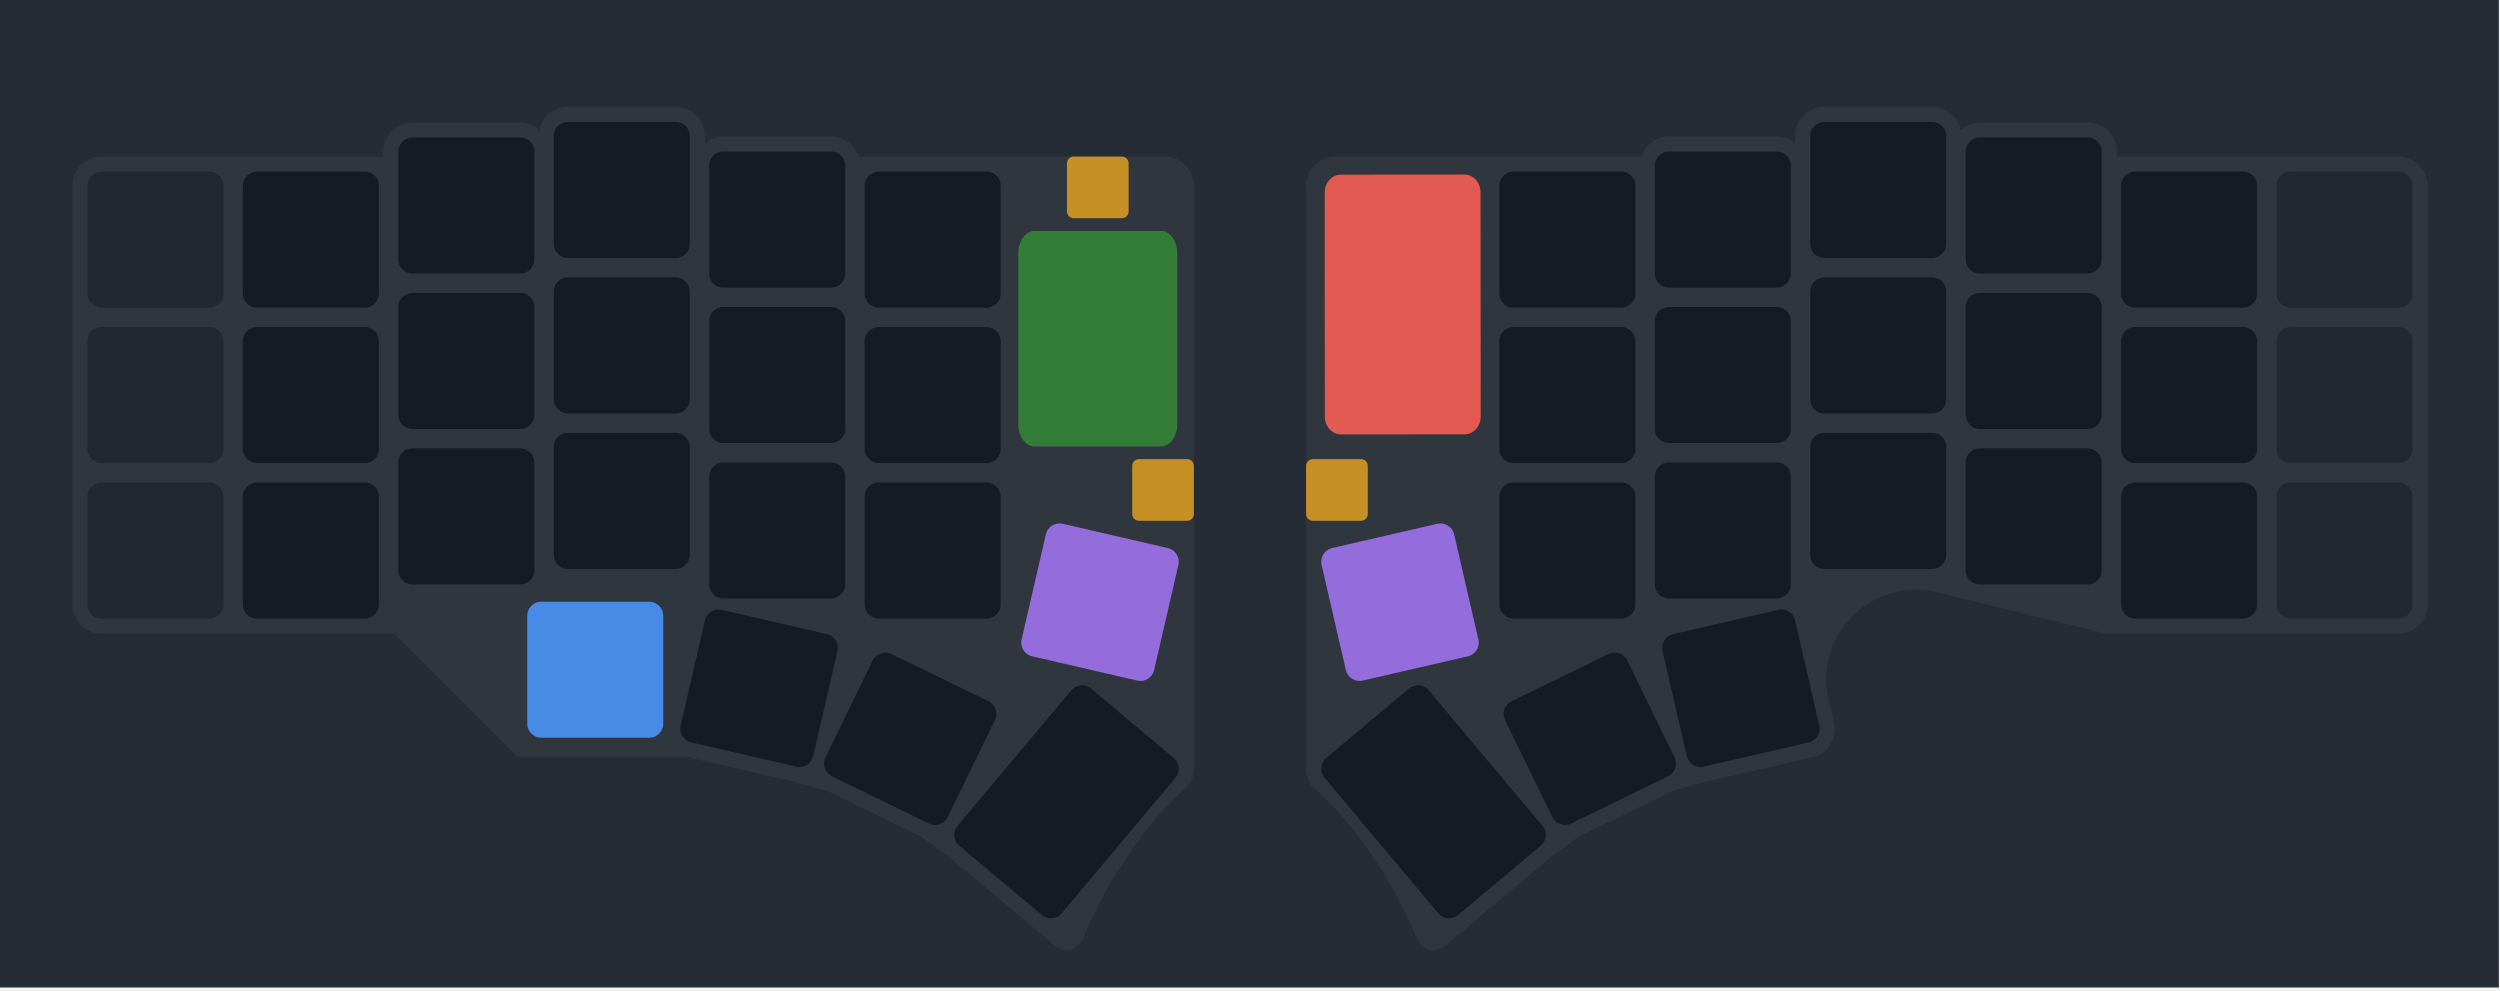
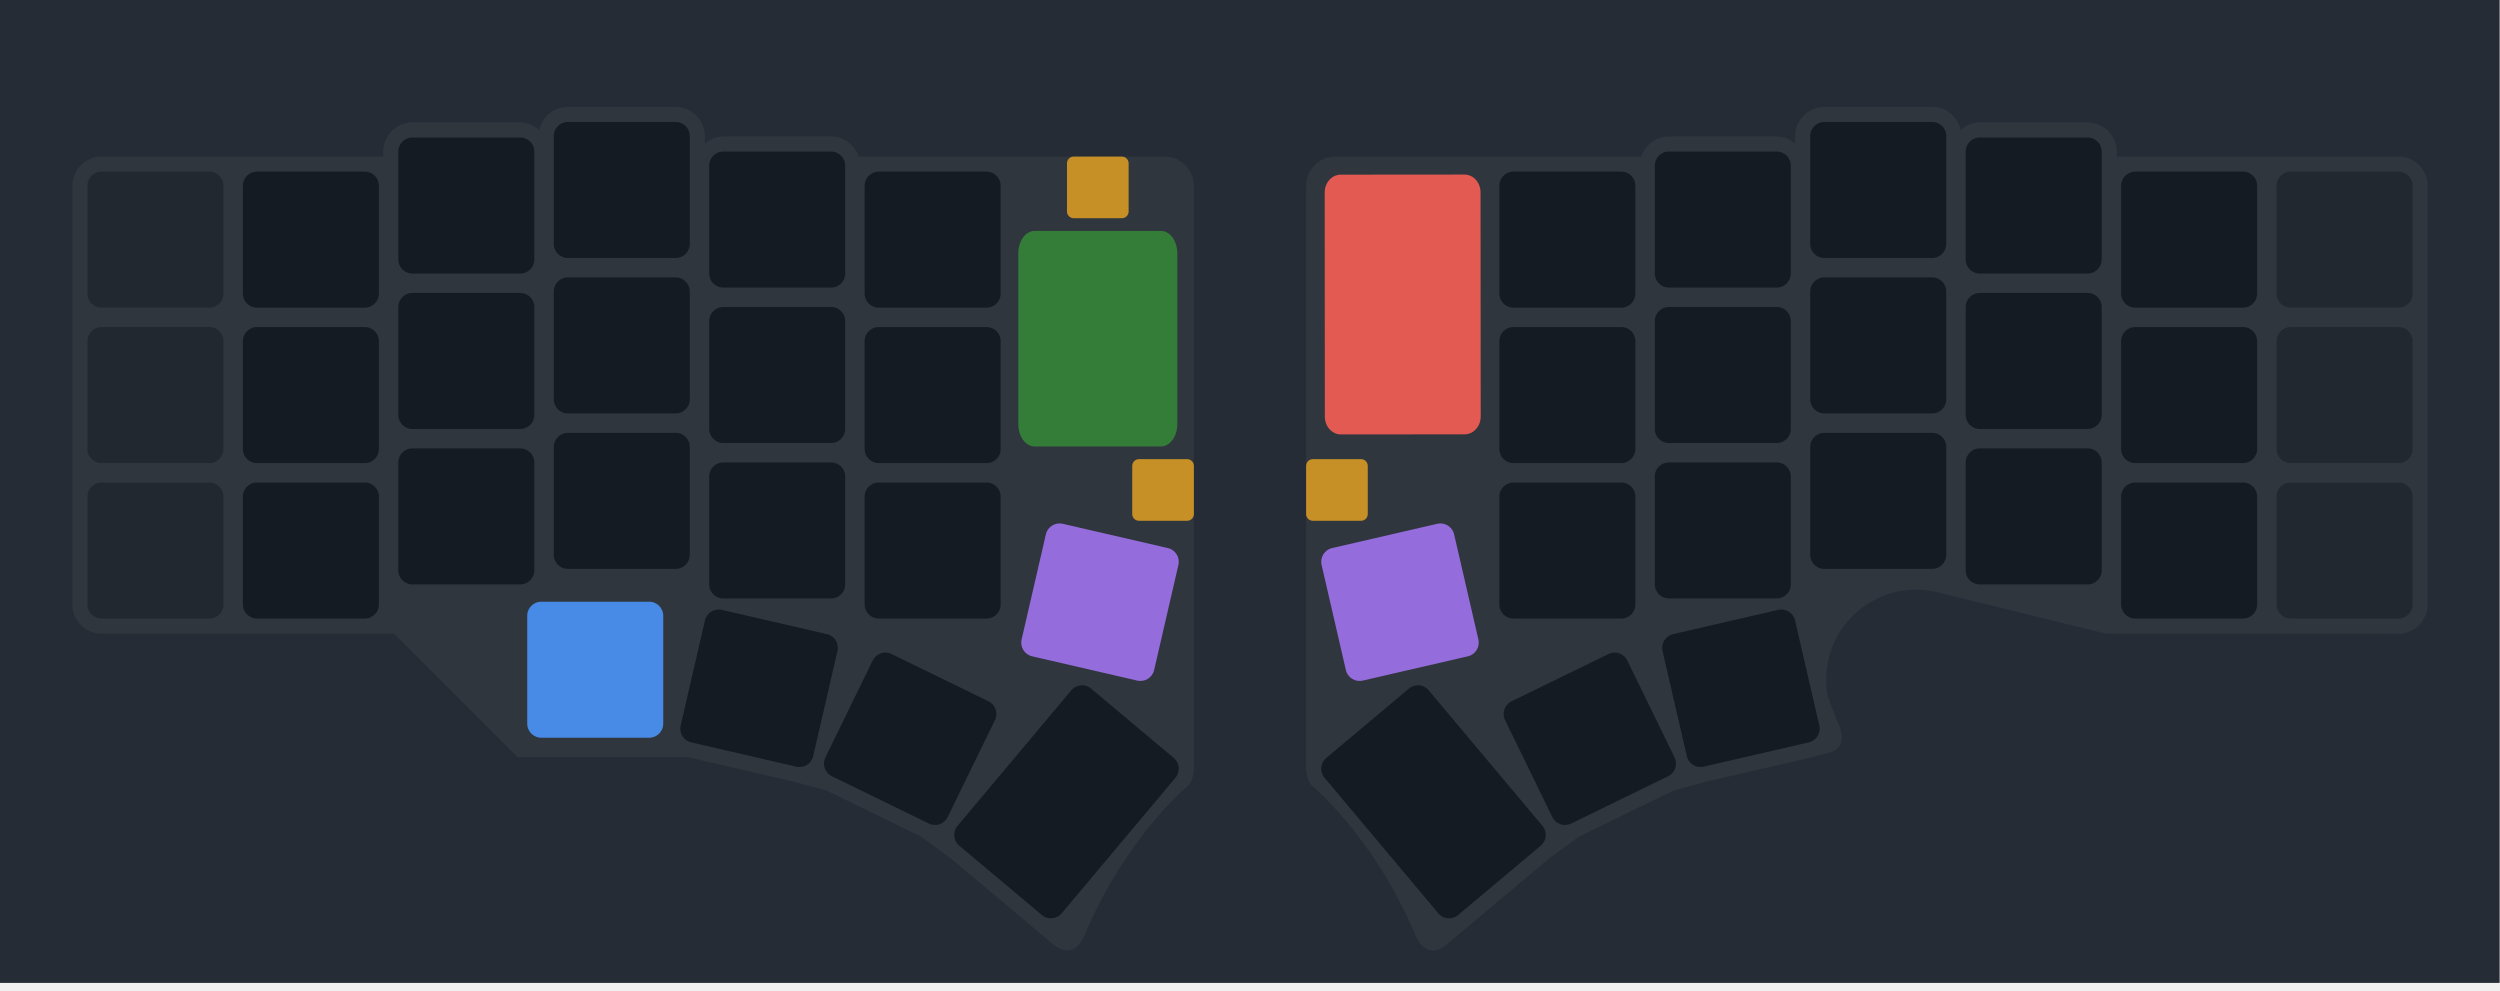
<svg xmlns="http://www.w3.org/2000/svg" viewBox="0 0 1158 459" width="1158" height="459" role="img" aria-label="Scoot physical layout" version="1.1" id="svg49">
  <defs id="defs49" />
  <style id="style1">
  .canvas { fill: #262c36; }
  .cap { stroke: #30363d; stroke-width: 1; }
  .enc { stroke: #30363d; stroke-width: 1; }
  .enc-tread { stroke: rgba(255,255,255,0.35); stroke-width: 2; stroke-linecap: round; }
  .chip rect { stroke: #30363d; stroke-width: 1; }
  .chip text { fill: #fff; font: 600 12.5px system-ui, sans-serif; text-anchor: middle; dominant-baseline: central; }
</style>
-   <rect class="canvas" x="-0.53" y="-1.591" width="1158" height="459" id="rect1" />
-   <path id="path75-8-6" style="baseline-shift:baseline;display:inline;overflow:visible;vector-effect:none;fill:#30363d;fill-opacity:1;stroke-width:2;stroke-linecap:round;stroke-linejoin:round;paint-order:markers stroke fill;enable-background:accumulate;stop-color:#000000" d="M 845.004 49.523 C 837.637 49.523 831.504 55.657 831.504 63.023 L 831.504 66.523 C 829.155 64.557 826.254 63.223 823.004 63.223 L 773.004 63.223 C 767.107 63.223 762.059 67.177 760.256 72.523 L 751.004 72.523 L 701.004 72.523 L 668.496 72.523 L 643.496 72.523 L 618.496 72.523 C 611.13 72.523 604.996 78.657 604.996 86.023 L 604.996 116.291 L 604.996 136.023 L 604.996 136.027 L 604.996 355.721 C 604.926 358.351 605.654 361.032 607.137 363.352 L 607.117 363.346 L 607.232 363.523 C 607.232 363.523 636.348 387.117 655.832 433.562 C 655.832 433.562 660.444 445.553 670.162 437.398 C 670.207 437.361 670.251 437.324 670.295 437.287 L 679.881 429.244 L 679.883 429.242 L 685.576 424.465 L 690.049 420.713 L 691.059 419.865 L 718.018 397.244 L 731.328 387.533 L 775.191 366.141 L 790.816 361.934 L 805.342 358.582 L 811.514 357.156 L 815.062 356.338 A 6.501 6.501 0 0 0 815.188 356.309 L 829.76 352.943 L 832.316 352.354 L 832.66 352.273 L 841.434 350.236 C 841.438 350.235 841.441 350.234 841.445 350.232 C 843.747 349.424 847.42 347.279 849.227 341.646 C 849.254 341.512 849.295 341.375 849.354 341.234 C 849.522 340.664 849.673 340.059 849.801 339.418 C 850.064 337.238 849.615 334.697 849.279 333.215 L 849.279 333.213 C 849.105 332.446 848.961 331.963 848.961 331.963 L 847.742 327.176 A 41.719 41.719 0 0 1 847.646 326.803 A 41.719 41.719 0 0 1 846.699 323.088 L 846.701 323.088 A 41.719 41.719 0 0 1 845.877 314.84 A 41.719 41.719 0 0 1 887.596 273.119 A 41.719 41.719 0 0 1 896.721 274.209 L 896.729 274.131 L 898.408 274.545 A 41.719 41.719 0 0 1 898.41 274.545 L 975.475 293.523 L 989 293.523 L 1039 293.523 L 1061 293.523 L 1086 293.523 L 1111 293.523 C 1118.367 293.523 1124.5 287.39 1124.5 280.023 L 1124.5 255.023 L 1124.5 230.023 L 1124.5 208.023 L 1124.5 158.023 L 1124.5 136.023 L 1124.5 111.023 L 1124.5 86.023 C 1124.5 78.657 1118.367 72.523 1111 72.523 L 1086 72.523 L 1061 72.523 L 1039 72.523 L 989 72.523 L 980.5 72.523 L 980.5 70.223 C 980.5 62.856 974.367 56.723 967 56.723 L 917 56.723 C 913.618 56.723 910.579 58.121 908.191 60.232 C 906.878 54.172 901.411 49.523 895 49.523 L 845.004 49.523 z " />
+   <rect class="canvas" x="-0.177" y="-3.712" width="1158" height="459" id="rect1" />
+   <path id="path75-8-6" style="baseline-shift:baseline;display:inline;overflow:visible;vector-effect:none;fill:#30363d;fill-opacity:1;stroke-width:2;stroke-linecap:round;stroke-linejoin:round;paint-order:markers stroke fill;enable-background:accumulate;stop-color:#000000" d="M 845.004 49.523 C 837.637 49.523 831.504 55.657 831.504 63.023 L 831.504 66.523 C 829.155 64.557 826.254 63.223 823.004 63.223 L 773.004 63.223 C 767.107 63.223 762.059 67.177 760.256 72.523 L 751.004 72.523 L 701.004 72.523 L 668.496 72.523 L 643.496 72.523 L 618.496 72.523 C 611.13 72.523 604.996 78.657 604.996 86.023 L 604.996 116.291 L 604.996 136.023 L 604.996 136.027 L 604.996 355.721 C 604.926 358.351 605.654 361.032 607.137 363.352 L 607.117 363.346 L 607.232 363.523 C 607.232 363.523 636.348 387.117 655.832 433.562 C 655.832 433.562 660.444 445.553 670.162 437.398 C 670.207 437.361 670.251 437.324 670.295 437.287 L 679.881 429.244 L 679.883 429.242 L 685.576 424.465 L 690.049 420.713 L 691.059 419.865 L 718.018 397.244 L 731.328 387.533 L 775.191 366.141 L 790.816 361.934 L 805.342 358.582 L 811.514 357.156 L 815.062 356.338 A 6.501 6.501 0 0 0 815.188 356.309 L 829.76 352.943 L 832.316 352.354 L 832.66 352.273 L 837.6 351.127 L 837.605 351.125 L 845.723 349.053 L 846.297 348.9 L 846.301 348.9 C 846.336 348.893 846.37 348.886 846.404 348.879 L 846.406 348.879 C 846.828 348.791 847.227 348.689 847.6 348.574 C 847.719 348.538 847.835 348.5 847.949 348.461 C 856.264 345.62 851.893 336.184 851.893 336.184 C 849.895 331.509 848.134 326.926 846.58 322.463 A 41.719 41.719 0 0 1 845.877 314.84 A 41.719 41.719 0 0 1 887.596 273.119 A 41.719 41.719 0 0 1 896.721 274.209 L 896.729 274.131 L 898.408 274.545 A 41.719 41.719 0 0 1 898.41 274.545 L 975.475 293.523 L 989 293.523 L 1039 293.523 L 1061 293.523 L 1086 293.523 L 1111 293.523 C 1118.367 293.523 1124.5 287.39 1124.5 280.023 L 1124.5 255.023 L 1124.5 230.023 L 1124.5 208.023 L 1124.5 158.023 L 1124.5 136.023 L 1124.5 111.023 L 1124.5 86.023 C 1124.5 78.657 1118.367 72.523 1111 72.523 L 1086 72.523 L 1061 72.523 L 1039 72.523 L 989 72.523 L 980.5 72.523 L 980.5 70.223 C 980.5 62.856 974.367 56.723 967 56.723 L 917 56.723 C 913.618 56.723 910.579 58.121 908.191 60.232 C 906.878 54.172 901.411 49.523 895 49.523 L 845.004 49.523 z " />
  <path id="path75-8-6-2" style="baseline-shift:baseline;display:inline;overflow:visible;vector-effect:none;fill:#30363d;fill-opacity:1;stroke-width:2;stroke-linecap:round;stroke-linejoin:round;paint-order:markers stroke fill;enable-background:accumulate;stop-color:#000000" d="m 312.996,49.523 c 7.367,0 13.5,6.133 13.5,13.5 v 3.5 c 2.349,-1.966 5.25,-3.301 8.5,-3.301 h 50 c 5.897,0 10.945,3.954 12.748,9.301 h 9.252 50 32.508 25 25 c 7.367,0 13.5,6.133 13.5,13.5 v 30.268 19.732 0.004 219.693 c 0.07,2.63 -0.658,5.311 -2.141,7.631 l 0.019,-0.006 -0.115,0.178 c 0,0 -29.115,23.594 -48.6,70.039 0,0 -4.612,11.99 -14.33,3.836 -0.045,-0.037 -0.089,-0.074 -0.133,-0.111 l -9.586,-8.043 -0.002,-0.002 -5.693,-4.777 -4.473,-3.752 -1.01,-0.848 -26.959,-22.621 -13.311,-9.711 -43.863,-21.393 -15.625,-4.207 -14.525,-3.352 -6.172,-1.426 -3.549,-0.818 a 6.501,6.501 0 0 1 -0.125,-0.029 l -14.572,-3.365 -9.66,-2.23 a 6.501,6.501 0 0 1 0,-0.002 l -78.865,0.002 -57.189,-57.189 h -13.525 -50 -22 -25 -25 c -7.367,0 -13.5,-6.133 -13.5,-13.5 v -25 -25 -22 -50 -22 -25 -25 c 0,-7.367 6.133,-13.5 13.5,-13.5 h 25 25 22 50 8.5 v -2.301 c 0,-7.367 6.133,-13.5 13.5,-13.5 h 50 c 3.382,0 6.421,1.399 8.809,3.51 1.313,-6.06 6.781,-10.709 13.191,-10.709 z M 487.828,430.998 c -0.082,0.018 -0.152,0.043 -0.232,0.062 0.08,-0.019 0.15,-0.045 0.232,-0.062 z m -1.527,0.477 c -0.065,0.029 -0.124,0.062 -0.186,0.094 0.062,-0.031 0.12,-0.064 0.186,-0.094 z m -0.424,0.219 c -0.043,0.026 -0.08,0.055 -0.121,0.082 0.041,-0.027 0.078,-0.056 0.121,-0.082 z m -0.766,0.678 c -0.016,0.024 -0.032,0.048 -0.047,0.072 0.015,-0.024 0.03,-0.049 0.047,-0.072 z m -0.182,0.348 c -0.009,0.024 -0.016,0.048 -0.023,0.072 0.008,-0.024 0.015,-0.049 0.023,-0.072 z m -0.053,0.176 c -0.006,0.024 -0.009,0.048 -0.014,0.072 0.004,-0.024 0.008,-0.049 0.014,-0.072 z m -0.035,0.203 c -0.002,0.018 -0.003,0.036 -0.004,0.055 0.001,-0.018 0.002,-0.037 0.004,-0.055 z m -0.008,0.203 c 4e-4,0.017 0.003,0.035 0.004,0.053 -9e-4,-0.018 -0.004,-0.035 -0.004,-0.053 z m 0.061,0.434 c 0.006,0.024 0.013,0.048 0.019,0.072 -0.007,-0.024 -0.014,-0.049 -0.019,-0.072 z m 0.158,0.461 c 0.034,0.078 0.085,0.161 0.127,0.242 -0.042,-0.081 -0.093,-0.165 -0.127,-0.242 z m 0.293,0.549 c 0.045,0.072 0.105,0.15 0.156,0.225 -0.051,-0.075 -0.111,-0.152 -0.156,-0.225 z m 0.398,0.566 c 0.084,0.108 0.188,0.225 0.285,0.338 -0.098,-0.114 -0.2,-0.229 -0.285,-0.338 z m 0.516,0.602 c 0.199,0.216 0.486,0.464 0.732,0.697 -0.245,-0.232 -0.534,-0.482 -0.732,-0.697 z" />
  <g id="g51">
    <g id="g2" transform="rotate(0 72.0 111.0)">
      <rect class="cap" x="40.0" y="79.0" width="64.0" height="64.0" rx="7" fill="#212830" id="rect2" />
    </g>
    <g id="g3" transform="rotate(0 72.0 183.0)">
      <rect class="cap" x="40.0" y="151.0" width="64.0" height="64.0" rx="7" fill="#212830" id="rect3" />
    </g>
    <g id="g4" transform="rotate(0 72.0 255.0)">
      <rect class="cap" x="40.0" y="223.0" width="64.0" height="64.0" rx="7" fill="#212830" id="rect4" />
    </g>
    <g id="g5" transform="rotate(0 144.0 111.0)">
      <rect class="cap" x="112.0" y="79.0" width="64.0" height="64.0" rx="7" fill="#151b23" id="rect5" />
    </g>
    <g id="g6" transform="rotate(0 144.0 183.0)">
      <rect class="cap" x="112.0" y="151.0" width="64.0" height="64.0" rx="7" fill="#151b23" id="rect6" />
    </g>
    <g id="g7" transform="rotate(0 144.0 255.0)">
      <rect class="cap" x="112.0" y="223.0" width="64.0" height="64.0" rx="7" fill="#151b23" id="rect7" />
    </g>
    <g id="g8" transform="rotate(0 216.0 95.2)">
      <rect class="cap" x="184.0" y="63.2" width="64.0" height="64.0" rx="7" fill="#151b23" id="rect8" />
    </g>
    <g id="g9" transform="rotate(0 216.0 167.2)">
      <rect class="cap" x="184.0" y="135.2" width="64.0" height="64.0" rx="7" fill="#151b23" id="rect9" />
    </g>
    <g id="g10" transform="rotate(0 216.0 239.2)">
      <rect class="cap" x="184.0" y="207.2" width="64.0" height="64.0" rx="7" fill="#151b23" id="rect10" />
    </g>
    <g id="g11" transform="rotate(0 288.0 88.0)">
      <rect class="cap" x="256.0" y="56.0" width="64.0" height="64.0" rx="7" fill="#151b23" id="rect11" />
    </g>
    <g id="g12" transform="rotate(0 288.0 160.0)">
      <rect class="cap" x="256.0" y="128.0" width="64.0" height="64.0" rx="7" fill="#151b23" id="rect12" />
    </g>
    <g id="g13" transform="rotate(0 288.0 232.0)">
      <rect class="cap" x="256.0" y="200.0" width="64.0" height="64.0" rx="7" fill="#151b23" id="rect13" />
    </g>
    <g id="g14" transform="rotate(0 360.0 101.7)">
      <rect class="cap" x="328.0" y="69.7" width="64.0" height="64.0" rx="7" fill="#151b23" id="rect14" />
    </g>
    <g id="g15" transform="rotate(0 360.0 173.7)">
      <rect class="cap" x="328.0" y="141.7" width="64.0" height="64.0" rx="7" fill="#151b23" id="rect15" />
    </g>
    <g id="g16" transform="rotate(0 360.0 245.7)">
      <rect class="cap" x="328.0" y="213.7" width="64.0" height="64.0" rx="7" fill="#151b23" id="rect16" />
    </g>
    <g id="g17" transform="rotate(0 432.0 111.0)">
      <rect class="cap" x="400.0" y="79.0" width="64.0" height="64.0" rx="7" fill="#151b23" id="rect17" />
    </g>
    <g id="g18" transform="rotate(0 432.0 183.0)">
      <rect class="cap" x="400.0" y="151.0" width="64.0" height="64.0" rx="7" fill="#151b23" id="rect18" />
    </g>
    <g id="g19" transform="rotate(0 432.0 255.0)">
      <rect class="cap" x="400.0" y="223.0" width="64.0" height="64.0" rx="7" fill="#151b23" id="rect19" />
    </g>
    <g transform="rotate(13 351.6 318.8)" id="g20">
      <rect class="cap" x="319.6" y="286.8" width="64.0" height="64.0" rx="7" fill="#151b23" id="rect20" />
    </g>
    <g transform="rotate(26 421.6 342.2)" id="g21">
      <rect class="cap" x="389.6" y="310.2" width="64.0" height="64.0" rx="7" fill="#151b23" id="rect21" />
    </g>
    <g transform="rotate(40 494.0 371.4)" id="g22">
      <rect class="cap" x="462.0" y="323.4" width="64.0" height="96.0" rx="7" fill="#151b23" id="rect22" />
    </g>
  </g>
  <g id="g50">
    <g id="g24" transform="rotate(0 1086.0 111.0)">
      <rect class="cap" x="1054.0" y="79.0" width="64.0" height="64.0" rx="7" fill="#212830" id="rect24" />
    </g>
    <g id="g25" transform="rotate(0 1086.0 183.0)">
      <rect class="cap" x="1054.0" y="151.0" width="64.0" height="64.0" rx="7" fill="#212830" id="rect25" />
    </g>
    <g id="g26" transform="rotate(0 1086.0 255.0)">
      <rect class="cap" x="1054.0" y="223.0" width="64.0" height="64.0" rx="7" fill="#212830" id="rect26" />
    </g>
    <g id="g27" transform="rotate(0 1014.0 111.0)">
      <rect class="cap" x="982.0" y="79.0" width="64.0" height="64.0" rx="7" fill="#151b23" id="rect27" />
    </g>
    <g id="g28" transform="rotate(0 1014.0 183.0)">
      <rect class="cap" x="982.0" y="151.0" width="64.0" height="64.0" rx="7" fill="#151b23" id="rect28" />
    </g>
    <g id="g29" transform="rotate(0 1014.0 255.0)">
      <rect class="cap" x="982.0" y="223.0" width="64.0" height="64.0" rx="7" fill="#151b23" id="rect29" />
    </g>
    <g id="g30" transform="rotate(0 942.0 95.2)">
      <rect class="cap" x="910.0" y="63.2" width="64.0" height="64.0" rx="7" fill="#151b23" id="rect30" />
    </g>
    <g id="g31" transform="rotate(0 942.0 167.2)">
      <rect class="cap" x="910.0" y="135.2" width="64.0" height="64.0" rx="7" fill="#151b23" id="rect31" />
    </g>
    <g id="g32" transform="rotate(0 942.0 239.2)">
      <rect class="cap" x="910.0" y="207.2" width="64.0" height="64.0" rx="7" fill="#151b23" id="rect32" />
    </g>
    <g id="g33" transform="rotate(0 870.0 88.0)">
      <rect class="cap" x="838.0" y="56.0" width="64.0" height="64.0" rx="7" fill="#151b23" id="rect33" />
    </g>
    <g id="g34" transform="rotate(0 870.0 160.0)">
      <rect class="cap" x="838.0" y="128.0" width="64.0" height="64.0" rx="7" fill="#151b23" id="rect34" />
    </g>
    <g id="g35" transform="rotate(0 870.0 232.0)">
      <rect class="cap" x="838.0" y="200.0" width="64.0" height="64.0" rx="7" fill="#151b23" id="rect35" />
    </g>
    <g id="g36" transform="rotate(0 798.0 101.7)">
      <rect class="cap" x="766.0" y="69.7" width="64.0" height="64.0" rx="7" fill="#151b23" id="rect36" />
    </g>
    <g id="g37" transform="rotate(0 798.0 173.7)">
      <rect class="cap" x="766.0" y="141.7" width="64.0" height="64.0" rx="7" fill="#151b23" id="rect37" />
    </g>
    <g id="g38" transform="rotate(0 798.0 245.7)">
      <rect class="cap" x="766.0" y="213.7" width="64.0" height="64.0" rx="7" fill="#151b23" id="rect38" />
    </g>
    <g id="g39" transform="rotate(0 726.0 111.0)">
      <rect class="cap" x="694.0" y="79.0" width="64.0" height="64.0" rx="7" fill="#151b23" id="rect39" />
    </g>
    <g id="g40" transform="rotate(0 726.0 183.0)">
      <rect class="cap" x="694.0" y="151.0" width="64.0" height="64.0" rx="7" fill="#151b23" id="rect40" />
    </g>
    <g id="g41" transform="rotate(0 726.0 255.0)">
      <rect class="cap" x="694.0" y="223.0" width="64.0" height="64.0" rx="7" fill="#151b23" id="rect41" />
    </g>
    <g transform="rotate(-13 806.4 318.8)" id="g42">
      <rect class="cap" x="774.4" y="286.8" width="64.0" height="64.0" rx="7" fill="#151b23" id="rect42" />
    </g>
    <g transform="rotate(-26 736.4 342.2)" id="g43">
      <rect class="cap" x="704.4" y="310.2" width="64.0" height="64.0" rx="7" fill="#151b23" id="rect43" />
    </g>
    <g transform="rotate(-40 664.0 371.4)" id="g44">
      <rect class="cap" x="632.0" y="323.4" width="64.0" height="96.0" rx="7" fill="#151b23" id="rect44" />
    </g>
  </g>
  <g id="g36-99-5" transform="matrix(1.168777,0,0,1.58494,-424.1812,-4.304544)" style="fill:#347d39;fill-opacity:1">
    <rect class="cap" x="766" y="69.7" width="64" height="64" rx="7" fill="#151b23" id="rect36-4-8" style="fill:#347d39;fill-opacity:1;stroke:#30363d;stroke-width:1" />
  </g>
  <g id="g36-99-7" transform="matrix(0.4461539,0,0,0.4461539,263.2411,181.5759)" style="fill:#c69026;fill-opacity:1;stroke:none">
    <rect class="cap" x="766" y="69.7" width="64" height="64" rx="7" fill="#151b23" id="rect36-4-0" style="fill:#c69026;fill-opacity:1;stroke:none;stroke-width:1" />
  </g>
  <g id="g36-99-7-4" transform="matrix(0.4461539,0,0,0.4461539,182.698,181.5759)" style="fill:#c69026;fill-opacity:1;stroke:none">
    <rect class="cap" x="766" y="69.7" width="64" height="64" rx="7" fill="#151b23" id="rect36-4-0-6" style="fill:#c69026;fill-opacity:1;stroke:none;stroke-width:1" />
  </g>
  <g id="g36-99-7-4-6" transform="matrix(0.4461539,0,0,0.4461539,152.4723,41.42739)" style="fill:#c69026;fill-opacity:1;stroke:none">
    <rect class="cap" x="766" y="69.7" width="64" height="64" rx="7" fill="#151b23" id="rect36-4-0-6-3" style="fill:#c69026;fill-opacity:1;stroke:none;stroke-width:1" />
  </g>
  <g id="g39-78-0" transform="translate(-450.2871,199.2129)" style="fill:#478be6;fill-opacity:1">
    <rect class="cap" x="694" y="79" width="64" height="64" rx="7" fill="#151b23" id="rect39-8-2" style="fill:#478be6;fill-opacity:1;stroke:#30363d;stroke-width:1" />
  </g>
  <g transform="rotate(-13,552.4932,991.9018)" id="g42-76-3" style="fill:#946cdc;fill-opacity:1">
    <rect class="cap" x="774.4" y="286.8" width="64" height="64" rx="7" fill="#151b23" id="rect42-0-8" style="stroke:#30363d;stroke-width:1;fill:#946cdc;fill-opacity:1" />
  </g>
  <g transform="matrix(-0.9743701,-0.2249511,-0.2249511,0.9743701,1366.969,149.7063)" id="g42-76-3-2" style="fill:#946cdc;fill-opacity:1">
    <rect class="cap" x="774.4" y="286.8" width="64" height="64" rx="7" fill="#151b23" id="rect42-0-8-2" style="fill:#946cdc;stroke:#30363d;stroke-width:1;fill-opacity:1" />
  </g>
  <g transform="matrix(1.145989,-0.00100035,9.051028e-4,1.266575,-111.5431,-328.7014)" id="g44-9-9" style="fill:#e35a52;fill-opacity:1">
    <rect class="cap" x="632" y="323.4" width="64" height="96" rx="7" fill="#151b23" id="rect44-7-7" style="fill:#e35a52;fill-opacity:1;stroke:#30363d;stroke-width:1" />
  </g>
  <g id="g50-5" transform="translate(154,480)">
    <g id="g24-49" />
    <g id="g25-5" />
    <g id="g26-4" />
    <g id="g27-9" />
    <g id="g28-5" />
    <g id="g29-3" />
    <g id="g30-7" />
    <g id="g31-8" />
    <g id="g32-9" />
    <g id="g33-7" />
    <g id="g34-2" />
    <g id="g35-3" />
    <g id="g36-9" />
    <g id="g37-2" />
    <g id="g38-1" />
    <g id="g39-6" />
    <g id="g40-12" />
    <g id="g41-7" />
    <g transform="rotate(-13,806.4,318.8)" id="g42-11" />
    <g transform="rotate(-26,736.4,342.2)" id="g43-0" />
    <g transform="rotate(-40,664,371.4)" id="g44-6" />
  </g>
  <g id="g28-68-7" transform="translate(-216.5078,408)" />
  <g id="g50-1" transform="translate(87.23175,530.198)">
    <g id="g24-9" />
    <g id="g25-9" />
    <g id="g26-3" />
    <g id="g27-0" />
    <g id="g28-6" />
    <g id="g29-4" />
    <g id="g30-0" />
    <g id="g31-62" />
    <g id="g32-7" />
    <g id="g33-6" />
    <g id="g34-8" />
    <g id="g35-2" />
    <g id="g36-29" />
    <g id="g37-6" />
    <g id="g38-27" />
    <g id="g39-1" />
    <g id="g40-1" />
    <g id="g41-9" />
    <g transform="rotate(-13,806.4,318.8)" id="g42-1" />
    <g transform="rotate(-26,736.4,342.2)" id="g43-9" />
    <g transform="rotate(-40,664,371.4)" id="g44-0" />
  </g>
  <g id="g39-0-5" transform="translate(4.723989,530.198)" />
  <g id="g50-7" transform="translate(-2.178737e-6,447.5649)">
    <g id="g24-7" />
    <g id="g25-4" />
    <g id="g26-1" />
    <g id="g27-8" />
    <g id="g28-3" />
    <g id="g29-8" />
    <g id="g30-21" />
    <g id="g31-5" />
    <g id="g32-1" />
    <g id="g33-8" />
    <g id="g34-0" />
    <g id="g35-4" />
    <g id="g36-2" />
    <g id="g37-8" />
    <g id="g38-28" />
    <g id="g39-7" />
    <g id="g40-40" />
    <g id="g41-2" />
    <g transform="rotate(-13,806.4,318.8)" id="g42-9" />
    <g transform="rotate(-26,736.4,342.2)" id="g43-8" />
    <g transform="rotate(-40,664,371.4)" id="g44-3" />
  </g>
  <g id="g39-0-1" transform="translate(-83.00776,447.5649)" />
  <g id="g24-4" transform="translate(-117.9922,-33.5)" />
  <g id="g25-8" transform="translate(-117.9922,-33.5)" />
  <g id="g26-5" transform="translate(-117.9922,-33.5)" />
  <g id="g27-3" transform="translate(-117.9922,-33.5)" />
  <g id="g28-1" transform="translate(-117.9922,-33.5)" />
  <g id="g29-6" transform="translate(-117.9922,-33.5)" />
  <g id="g30-2" transform="translate(-117.9922,-33.5)" />
  <g id="g31-6" transform="translate(-117.9922,-33.5)" />
  <g id="g32-5" transform="translate(-117.9922,-33.5)" />
  <g id="g33-4" transform="translate(-117.9922,-33.5)" />
  <g id="g34-6" transform="translate(-117.9922,-33.5)" />
  <g id="g35-6" transform="translate(-117.9922,-33.5)" />
  <g id="g36-3" transform="translate(-117.9922,-33.5)" />
  <g id="g37-4" transform="translate(-117.9922,-33.5)" />
  <g id="g38-2" transform="translate(-117.9922,-33.5)" />
  <g id="g39-4" transform="translate(-117.9922,-33.5)" />
  <g id="g40-4" transform="translate(-117.9922,-33.5)" />
  <g id="g41-3" transform="translate(-117.9922,-33.5)" />
  <g transform="rotate(-13,600.391,819.8523)" id="g42-7" />
  <g transform="rotate(-26,604.8517,580.9903)" id="g43-6" />
  <g transform="rotate(-40,558.9836,516.7405)" id="g44-8" />
  <path style="fill:#c69026;fill-opacity:1;stroke:none;stroke-width:13;stroke-linejoin:round;stroke-opacity:0.949;paint-order:markers stroke fill" d="m 607.232,363.523 53.213,82.029" id="path1" />
  <path style="fill:#c69026;fill-opacity:1;stroke:none;stroke-width:13;stroke-linejoin:round;stroke-opacity:0.949;paint-order:markers stroke fill" d="m 607.232,363.523 53.213,82.029" id="path2" />
</svg>
